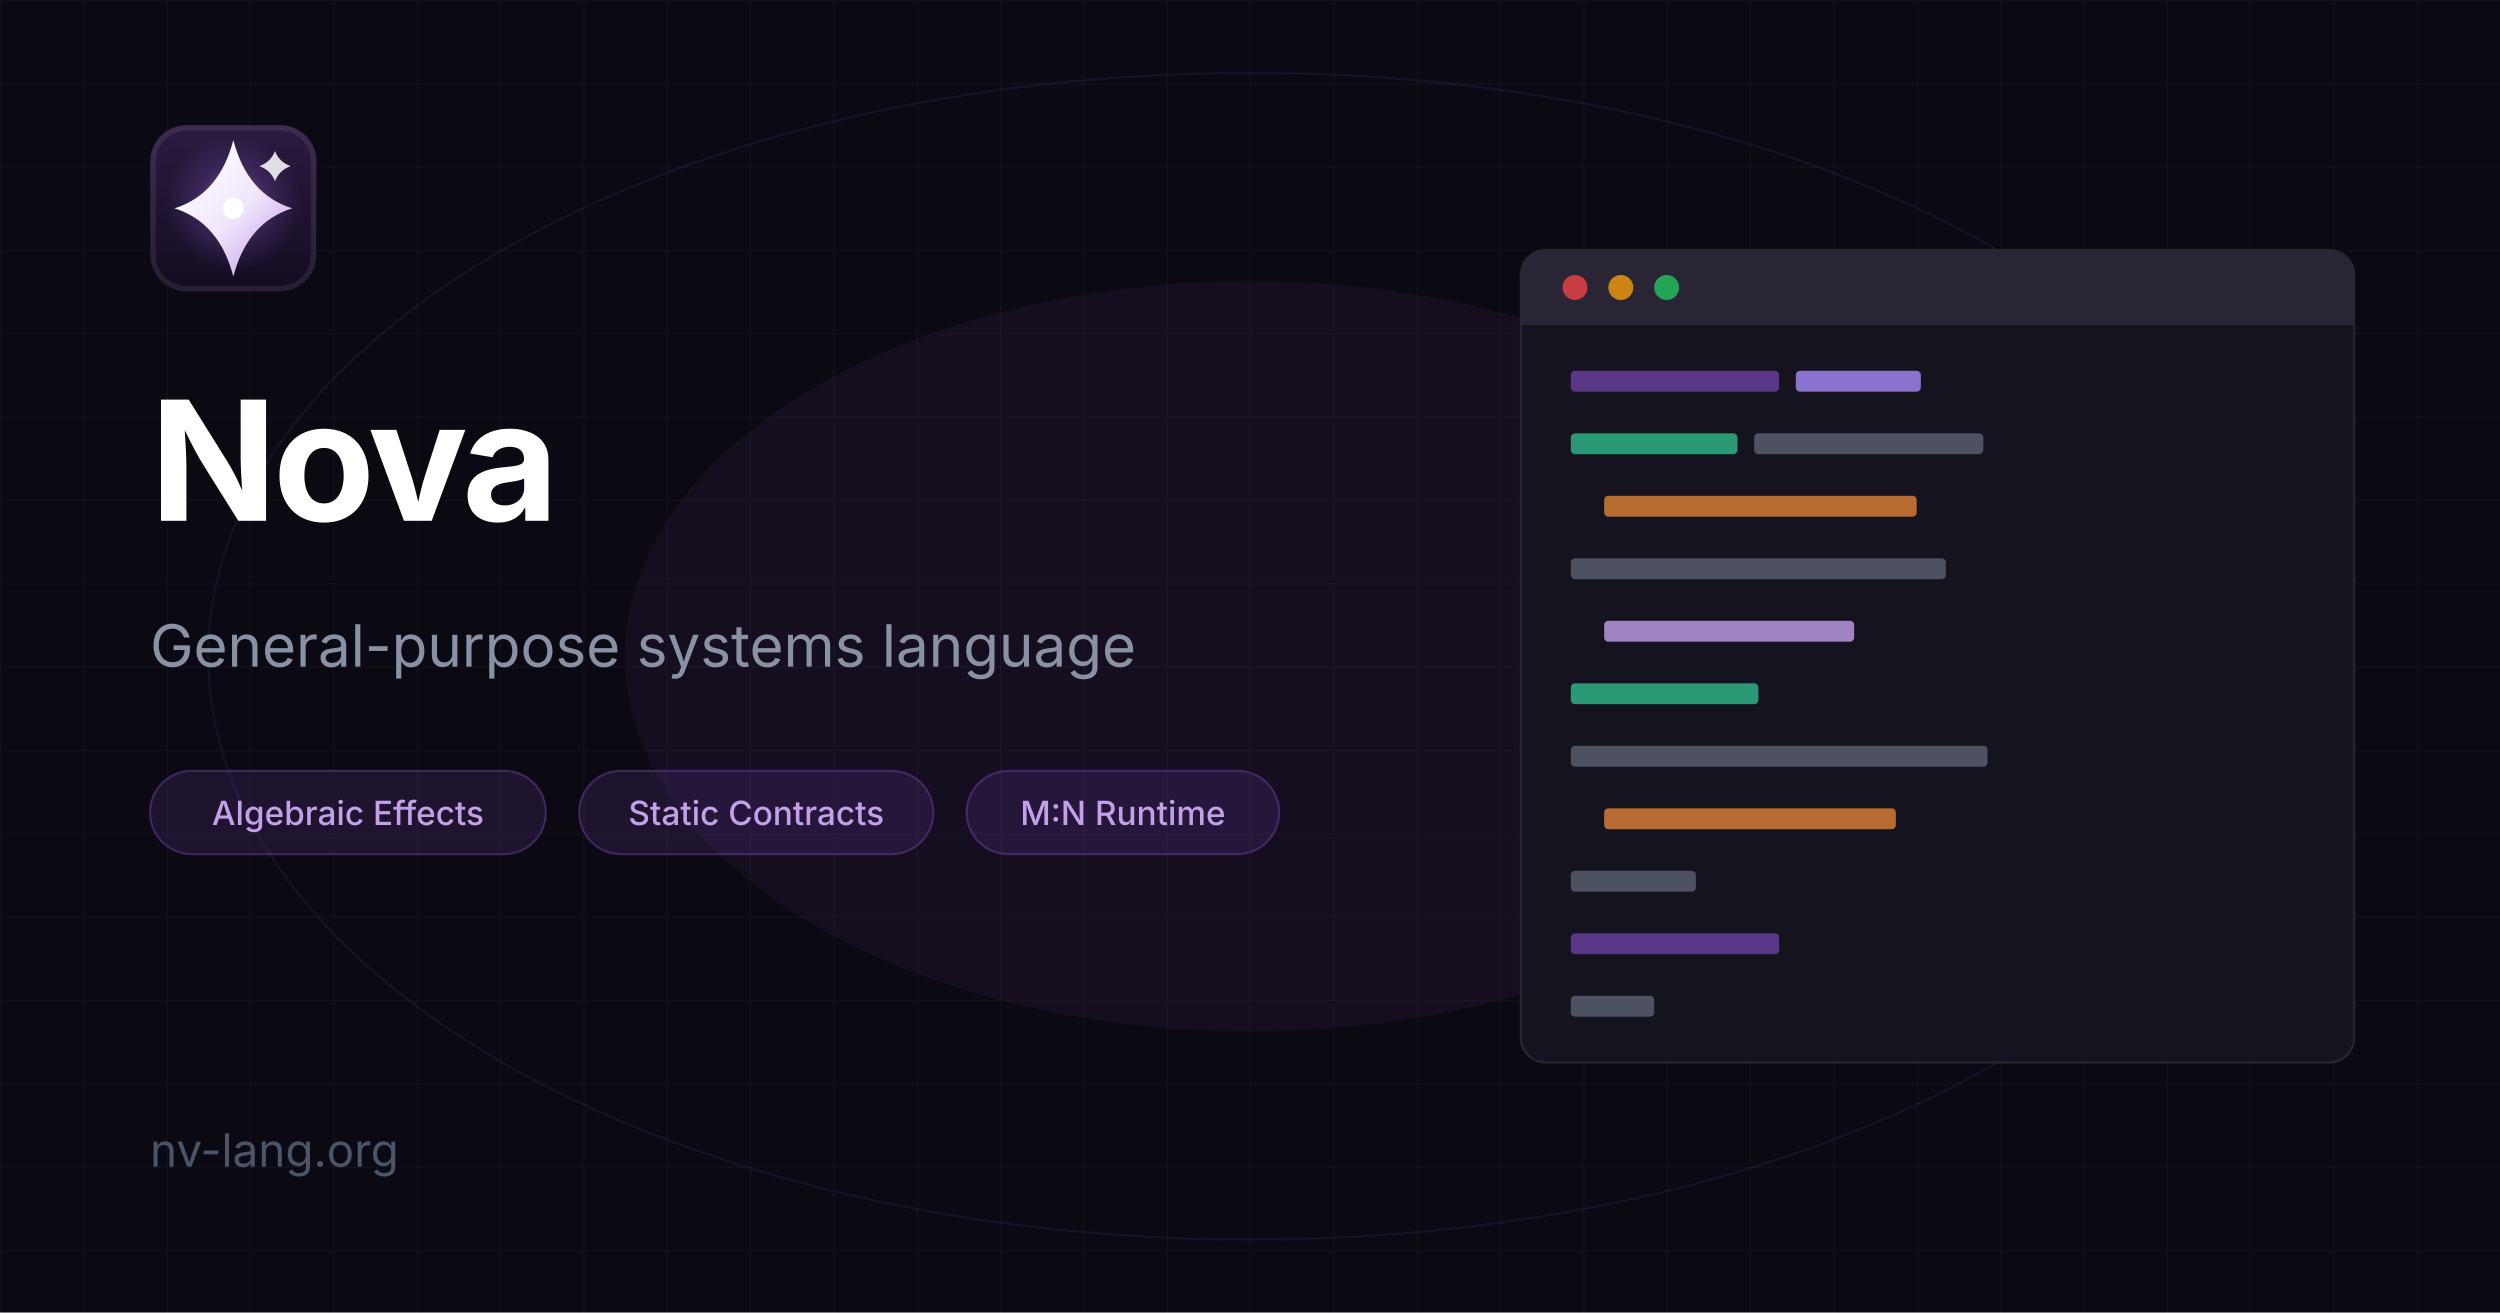
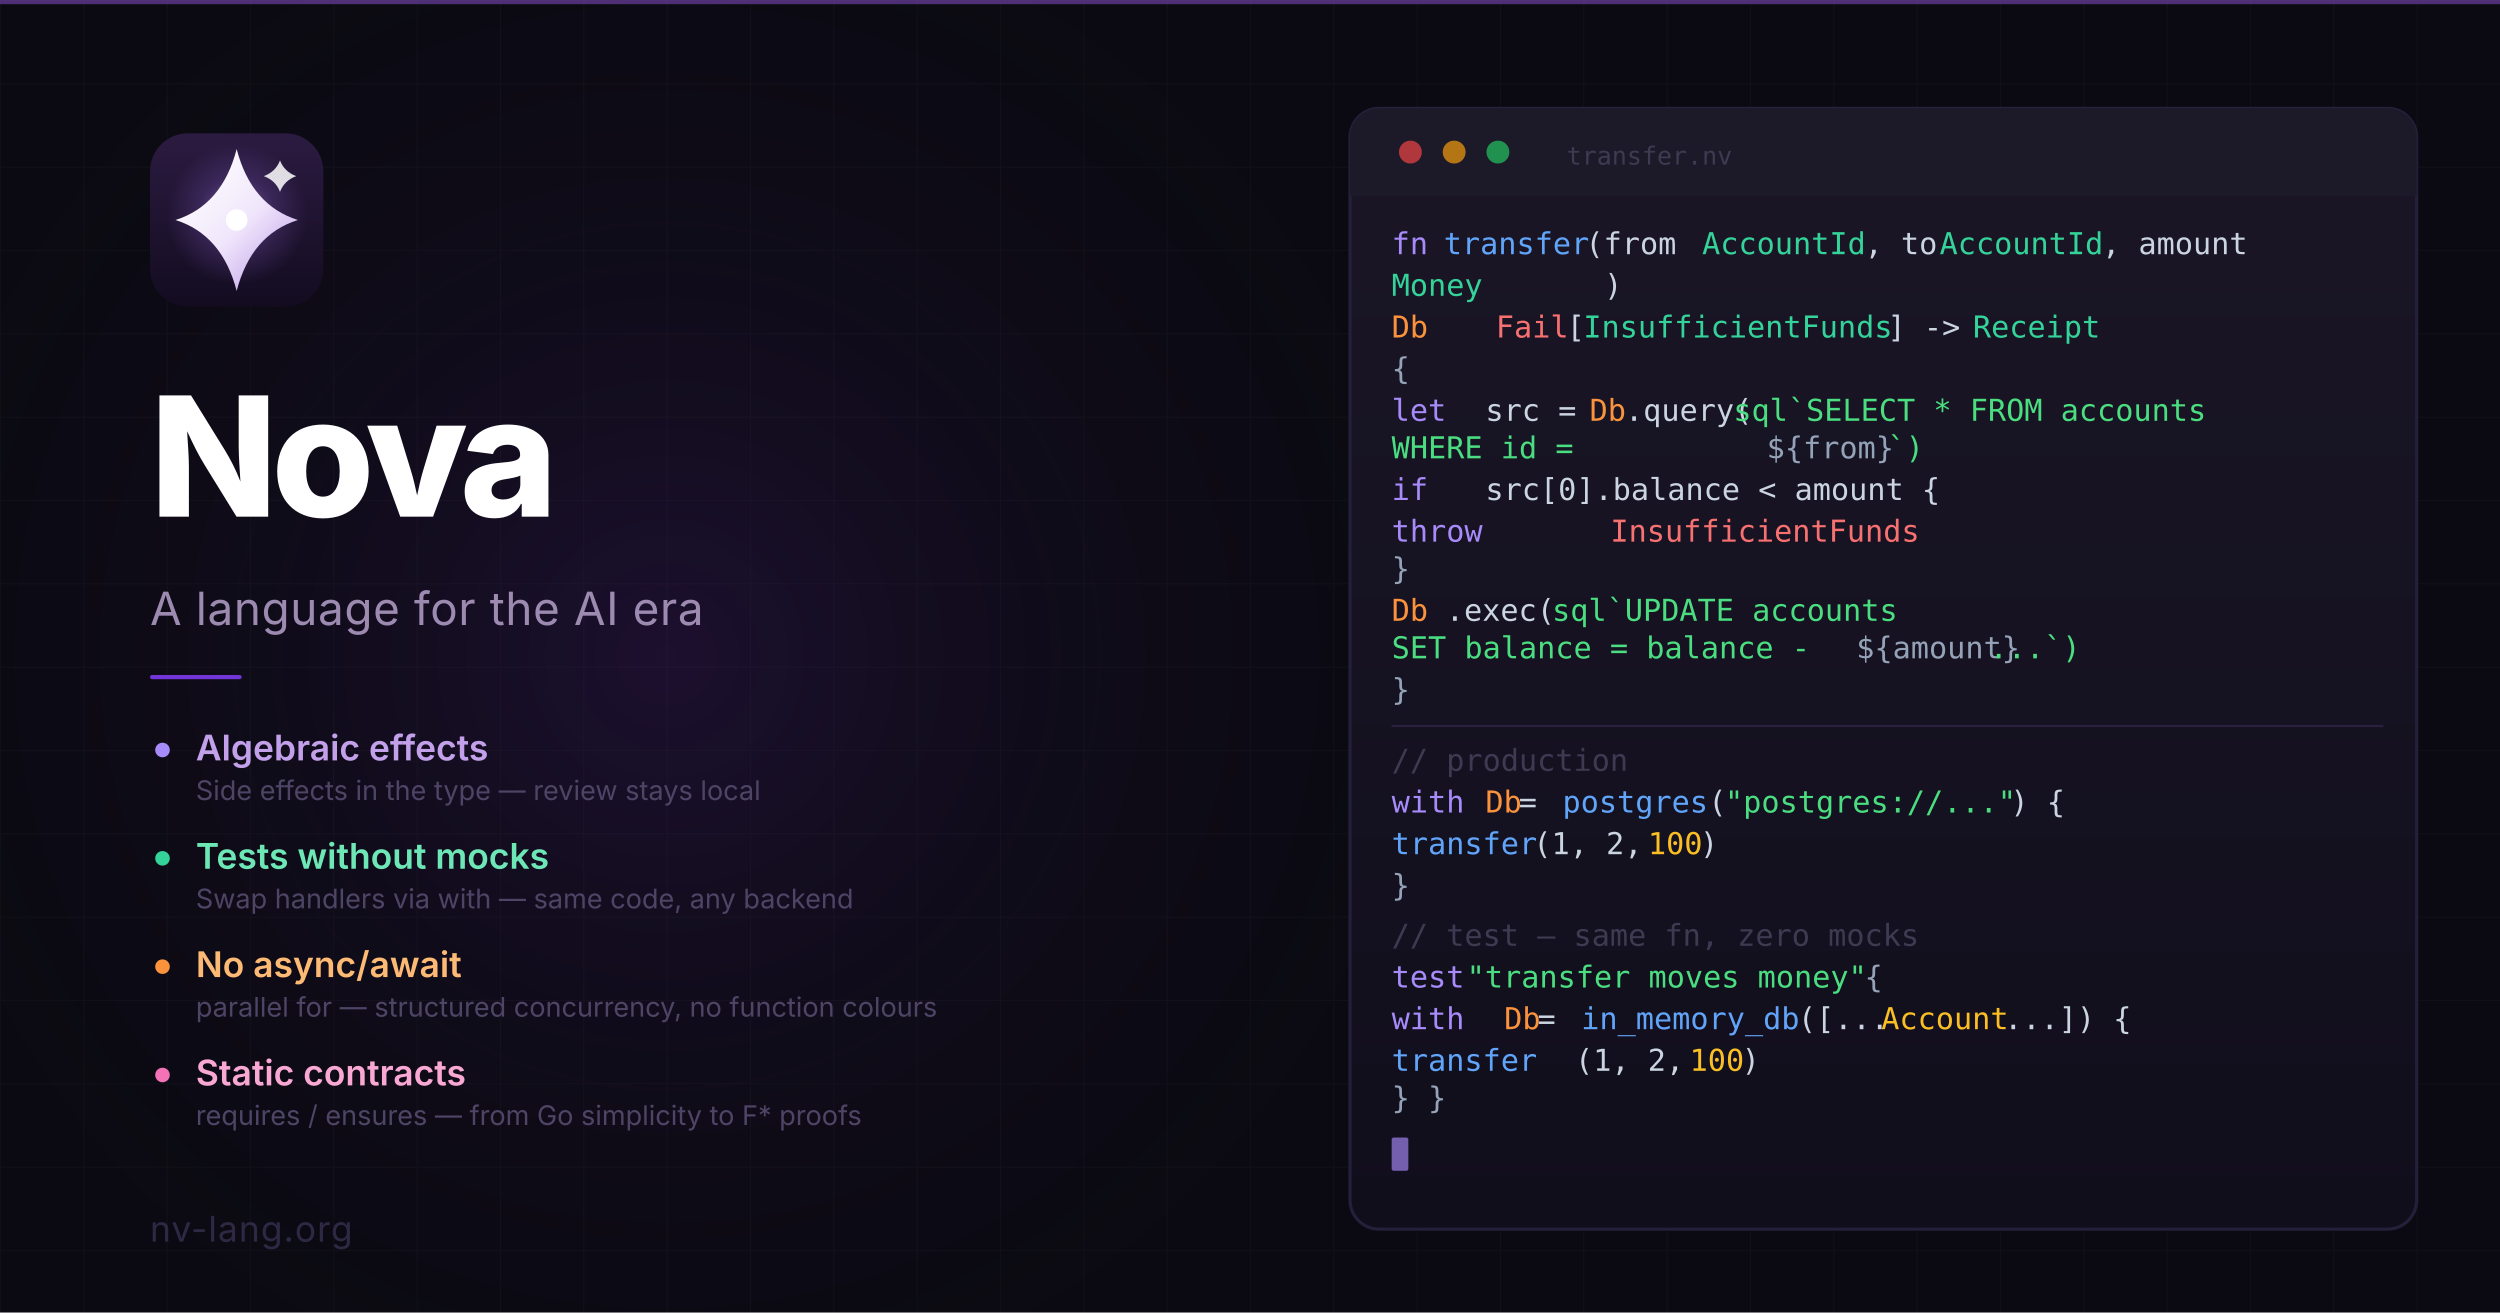
<svg xmlns="http://www.w3.org/2000/svg" width="1200" height="630" viewBox="0 0 1200 630">
-   <rect width="1200" height="630" fill="#0b0a12" />
  <defs>
    <pattern id="grid" width="40" height="40" patternUnits="userSpaceOnUse">
-       <path d="M 40 0 L 0 0 0 40" fill="none" stroke="#ffffff08" stroke-width="1" />
+       <path d="M 40 0 L 0 0 0 40" fill="none" stroke="#ffffff06" stroke-width="1" />
    </pattern>
    <linearGradient id="og-tile" x1="0" y1="0" x2="0" y2="1">
      <stop offset="0" stop-color="#2b1b41" />
      <stop offset="1" stop-color="#130c20" />
    </linearGradient>
    <radialGradient id="og-halo" gradientUnits="userSpaceOnUse" cx="16" cy="15" r="13">
      <stop offset="0" stop-color="#cdaaf3" stop-opacity="0.6" />
      <stop offset="0.55" stop-color="#8a5fcf" stop-opacity="0.22" />
      <stop offset="1" stop-color="#8a5fcf" stop-opacity="0" />
    </radialGradient>
    <linearGradient id="og-star" x1="0.15" y1="0.08" x2="0.9" y2="0.95">
      <stop offset="0" stop-color="#ffffff" />
      <stop offset="0.52" stop-color="#f0e6fb" />
      <stop offset="1" stop-color="#c2a0ea" />
    </linearGradient>
+     <radialGradient id="bg-glow" gradientUnits="userSpaceOnUse" cx="320" cy="315" r="400">
+       <stop offset="0" stop-color="#4a1f7a" stop-opacity="0.28" />
+       <stop offset="1" stop-color="#0b0a12" stop-opacity="0" />
+     </radialGradient>
+     <linearGradient id="code-bg" x1="0" y1="0" x2="0" y2="1">
+       <stop offset="0" stop-color="#1a1626" />
+       <stop offset="1" stop-color="#110e1c" />
+     </linearGradient>
+     <clipPath id="code-clip">
+       <rect x="648" y="98" width="512" height="490" rx="0" />
+     </clipPath>
  </defs>
+   <rect width="1200" height="630" fill="#0b0a12" />
  <rect width="1200" height="630" fill="url(#grid)" />
-   <ellipse cx="600" cy="315" rx="500" ry="280" fill="none" stroke="#6b3fa0" stroke-width="1" opacity="0.15" />
-   <ellipse cx="600" cy="315" rx="300" ry="180" fill="#6b3fa018" />
-   <g transform="translate(72,60) scale(2.5)">
+   <rect width="1200" height="630" fill="url(#bg-glow)" />
+   <rect x="0" y="0" width="1200" height="2" fill="#6b3fa0" opacity="0.7" />
+   <g transform="translate(72,64) scale(2.6)">
    <rect width="32" height="32" rx="7" fill="url(#og-tile)" />
    <rect width="32" height="32" rx="7" fill="url(#og-halo)" />
    <path d="M24 5 Q24.8 7.1 27 7.9 Q24.8 8.7 24 10.8 Q23.2 8.7 21 7.9 Q23.2 7.1 24 5 Z" fill="#ffffff" opacity="0.85" />
    <path d="M16 2.9 Q18.7 13.3 27.3 16 Q18.7 18.7 16 29.1 Q13.3 18.7 4.7 16 Q13.3 13.3 16 2.9 Z" fill="url(#og-star)" />
    <circle cx="16" cy="16" r="2" fill="#ffffff" />
-     <rect x="0.6" y="0.6" width="30.8" height="30.8" rx="6.4" fill="none" stroke="#ffffff" stroke-opacity="0.08" />
  </g>
-   <text x="72" y="250" font-family="system-ui,-apple-system,sans-serif" font-size="80" font-weight="700" fill="#ffffff" letter-spacing="-2">Nova</text>
-   <text x="72" y="320" font-family="system-ui,-apple-system,sans-serif" font-size="28" fill="#8892a4" font-weight="400">General-purpose systems language</text>
-   <rect x="72" y="370" width="190" height="40" rx="20" fill="#6b3fa033" stroke="#6b3fa080" stroke-width="1" />
-   <text x="167" y="396" font-family="system-ui,-apple-system,sans-serif" font-size="16" fill="#c2a0ea" text-anchor="middle" font-weight="500">Algebraic Effects</text>
-   <rect x="278" y="370" width="170" height="40" rx="20" fill="#6b3fa033" stroke="#6b3fa080" stroke-width="1" />
-   <text x="363" y="396" font-family="system-ui,-apple-system,sans-serif" font-size="16" fill="#c2a0ea" text-anchor="middle" font-weight="500">Static Contracts</text>
-   <rect x="464" y="370" width="150" height="40" rx="20" fill="#6b3fa033" stroke="#6b3fa080" stroke-width="1" />
-   <text x="539" y="396" font-family="system-ui,-apple-system,sans-serif" font-size="16" fill="#c2a0ea" text-anchor="middle" font-weight="500">M:N Runtime</text>
-   <text x="72" y="560" font-family="system-ui,-apple-system,sans-serif" font-size="22" fill="#4a5568" font-weight="400">nv-lang.org</text>
-   <rect x="730" y="120" width="400" height="390" rx="12" fill="#15131d" stroke="#2a2535" stroke-width="1" />
-   <rect x="730" y="120" width="400" height="36" rx="12" fill="#2a2535" />
-   <rect x="730" y="144" width="400" height="12" fill="#2a2535" />
-   <circle cx="756" cy="138" r="6" fill="#ef4444" opacity="0.8" />
-   <circle cx="778" cy="138" r="6" fill="#f59e0b" opacity="0.8" />
-   <circle cx="800" cy="138" r="6" fill="#22c55e" opacity="0.8" />
-   <rect x="754" y="178" width="100" height="10" rx="2" fill="#6b3fa0" opacity="0.8" />
-   <rect x="862" y="178" width="60" height="10" rx="2" fill="#a78bfa" opacity="0.8" />
-   <rect x="754" y="208" width="80" height="10" rx="2" fill="#34d399" opacity="0.7" />
-   <rect x="842" y="208" width="110" height="10" rx="2" fill="#8892a4" opacity="0.5" />
-   <rect x="770" y="238" width="150" height="10" rx="2" fill="#fb923c" opacity="0.7" />
-   <rect x="754" y="268" width="180" height="10" rx="2" fill="#8892a4" opacity="0.5" />
-   <rect x="770" y="298" width="120" height="10" rx="2" fill="#c2a0ea" opacity="0.8" />
-   <rect x="754" y="328" width="90" height="10" rx="2" fill="#34d399" opacity="0.7" />
-   <rect x="754" y="358" width="200" height="10" rx="2" fill="#8892a4" opacity="0.5" />
-   <rect x="770" y="388" width="140" height="10" rx="2" fill="#fb923c" opacity="0.7" />
-   <rect x="754" y="418" width="60" height="10" rx="2" fill="#8892a4" opacity="0.5" />
-   <rect x="754" y="448" width="100" height="10" rx="2" fill="#6b3fa0" opacity="0.8" />
-   <rect x="754" y="478" width="40" height="10" rx="2" fill="#8892a4" opacity="0.5" />
+   <text x="72" y="248" font-family="system-ui,-apple-system,sans-serif" font-size="80" font-weight="800" fill="#ffffff" letter-spacing="-3">Nova</text>
+   <text x="72" y="300" font-family="system-ui,-apple-system,sans-serif" font-size="22" fill="#9d8ab0" letter-spacing="0.3">A language for the AI era</text>
+   <rect x="72" y="324" width="44" height="2" rx="1" fill="#7c3aed" opacity="0.9" />
+   <circle cx="78" cy="360" r="3.5" fill="#a78bfa" />
+   <text x="94" y="365" font-family="system-ui,-apple-system,sans-serif" font-size="17" font-weight="600" fill="#c2a0ea">Algebraic effects</text>
+   <text x="94" y="384" font-family="system-ui,-apple-system,sans-serif" font-size="13" fill="#4e4465">Side effects in the type — review stays local</text>
+   <circle cx="78" cy="412" r="3.5" fill="#34d399" />
+   <text x="94" y="417" font-family="system-ui,-apple-system,sans-serif" font-size="17" font-weight="600" fill="#6ee7b7">Tests without mocks</text>
+   <text x="94" y="436" font-family="system-ui,-apple-system,sans-serif" font-size="13" fill="#4e4465">Swap handlers via with — same code, any backend</text>
+   <circle cx="78" cy="464" r="3.5" fill="#fb923c" />
+   <text x="94" y="469" font-family="system-ui,-apple-system,sans-serif" font-size="17" font-weight="600" fill="#fdba74">No async/await</text>
+   <text x="94" y="488" font-family="system-ui,-apple-system,sans-serif" font-size="13" fill="#4e4465">parallel for — structured concurrency, no function colours</text>
+   <circle cx="78" cy="516" r="3.5" fill="#f472b6" />
+   <text x="94" y="521" font-family="system-ui,-apple-system,sans-serif" font-size="17" font-weight="600" fill="#f9a8d4">Static contracts</text>
+   <text x="94" y="540" font-family="system-ui,-apple-system,sans-serif" font-size="13" fill="#4e4465">requires / ensures — from Go simplicity to F* proofs</text>
+   <text x="72" y="596" font-family="system-ui,-apple-system,sans-serif" font-size="17" fill="#2e2844" letter-spacing="0.5">nv-lang.org</text>
+   <rect x="648" y="52" width="512" height="538" rx="14" fill="url(#code-bg)" stroke="#23203a" stroke-width="1.5" />
+   <rect x="648" y="52" width="512" height="42" rx="14" fill="#1c1928" />
+   <rect x="648" y="80" width="512" height="14" fill="#1c1928" />
+   <circle cx="677" cy="73" r="5.5" fill="#ef4444" opacity="0.7" />
+   <circle cx="698" cy="73" r="5.5" fill="#f59e0b" opacity="0.7" />
+   <circle cx="719" cy="73" r="5.5" fill="#22c55e" opacity="0.7" />
+   <text x="752" y="79" font-family="monospace" font-size="12" fill="#3d3a52">transfer.nv</text>
+   <g clip-path="url(#code-clip)" font-family="monospace" font-size="14.5">
+     <text x="668" y="122" fill="#a78bfa">fn </text>
+     <text x="693" y="122" fill="#60a5fa">transfer</text>
+     <text x="761" y="122" fill="#cbd5e1">(from </text>
+     <text x="817" y="122" fill="#34d399">AccountId</text>
+     <text x="895" y="122" fill="#cbd5e1">, to </text>
+     <text x="931" y="122" fill="#34d399">AccountId</text>
+     <text x="1009" y="122" fill="#cbd5e1">, amount </text>
+     <text x="668" y="142" fill="#34d399">        Money</text>
+     <text x="770" y="142" fill="#cbd5e1">)</text>
+     <text x="668" y="162" fill="#fb923c">    Db </text>
+     <text x="718" y="162" fill="#f87171">Fail</text>
+     <text x="752" y="162" fill="#cbd5e1">[</text>
+     <text x="760" y="162" fill="#34d399">InsufficientFunds</text>
+     <text x="906" y="162" fill="#cbd5e1">] -&gt; </text>
+     <text x="947" y="162" fill="#34d399">Receipt</text>
+     <text x="668" y="182" fill="#94a3b8">{</text>
+     <text x="668" y="202" fill="#a78bfa">    let </text>
+     <text x="713" y="202" fill="#cbd5e1">src = </text>
+     <text x="763" y="202" fill="#fb923c">Db</text>
+     <text x="780" y="202" fill="#cbd5e1">.query(</text>
+     <text x="832" y="202" fill="#4ade80">sql`SELECT * FROM accounts</text>
+     <text x="668" y="220" fill="#4ade80">              WHERE id = </text>
+     <text x="848" y="220" fill="#94a3b8">${from}</text>
+     <text x="906" y="220" fill="#4ade80">`)</text>
+     <text x="668" y="240" fill="#a78bfa">    if </text>
+     <text x="713" y="240" fill="#cbd5e1">src[0].balance &lt; amount {</text>
+     <text x="668" y="260" fill="#a78bfa">        throw </text>
+     <text x="773" y="260" fill="#f87171">InsufficientFunds</text>
+     <text x="668" y="278" fill="#94a3b8">    }</text>
+     <text x="668" y="298" fill="#fb923c">    Db</text>
+     <text x="694" y="298" fill="#cbd5e1">.exec(</text>
+     <text x="745" y="298" fill="#4ade80">sql`UPDATE accounts</text>
+     <text x="668" y="316" fill="#4ade80">        SET balance = balance - </text>
+     <text x="891" y="316" fill="#94a3b8">${amount}</text>
+     <text x="955" y="316" fill="#4ade80">...`)</text>
+     <text x="668" y="336" fill="#94a3b8">}</text>
+     <rect x="668" y="348" width="476" height="1" fill="#2a2040" />
+     <text x="668" y="370" fill="#3d3a52">// production</text>
+     <text x="668" y="390" fill="#a78bfa">with </text>
+     <text x="713" y="390" fill="#fb923c">Db</text>
+     <text x="729" y="390" fill="#cbd5e1"> = </text>
+     <text x="750" y="390" fill="#60a5fa">postgres</text>
+     <text x="820" y="390" fill="#cbd5e1">(</text>
+     <text x="828" y="390" fill="#4ade80">"postgres://..."</text>
+     <text x="965" y="390" fill="#cbd5e1">) {</text>
+     <text x="668" y="410" fill="#60a5fa">    transfer</text>
+     <text x="736" y="410" fill="#cbd5e1">(1, 2, </text>
+     <text x="791" y="410" fill="#fbbf24">100</text>
+     <text x="816" y="410" fill="#cbd5e1">)</text>
+     <text x="668" y="430" fill="#94a3b8">}</text>
+     <text x="668" y="454" fill="#3d3a52">// test — same fn, zero mocks</text>
+     <text x="668" y="474" fill="#a78bfa">test </text>
+     <text x="704" y="474" fill="#4ade80">"transfer moves money"</text>
+     <text x="895" y="474" fill="#94a3b8"> {</text>
+     <text x="668" y="494" fill="#a78bfa">    with </text>
+     <text x="722" y="494" fill="#fb923c">Db</text>
+     <text x="738" y="494" fill="#cbd5e1"> = </text>
+     <text x="759" y="494" fill="#60a5fa">in_memory_db</text>
+     <text x="863" y="494" fill="#cbd5e1">([...</text>
+     <text x="903" y="494" fill="#fbbf24">Account</text>
+     <text x="962" y="494" fill="#cbd5e1">...]) {</text>
+     <text x="668" y="514" fill="#60a5fa">        transfer</text>
+     <text x="756" y="514" fill="#cbd5e1">(1, 2, </text>
+     <text x="811" y="514" fill="#fbbf24">100</text>
+     <text x="836" y="514" fill="#cbd5e1">)</text>
+     <text x="668" y="532" fill="#94a3b8">  } }</text>
+     <rect x="668" y="546" width="8" height="16" rx="1" fill="#a78bfa" opacity="0.65" />
+   </g>
</svg>
